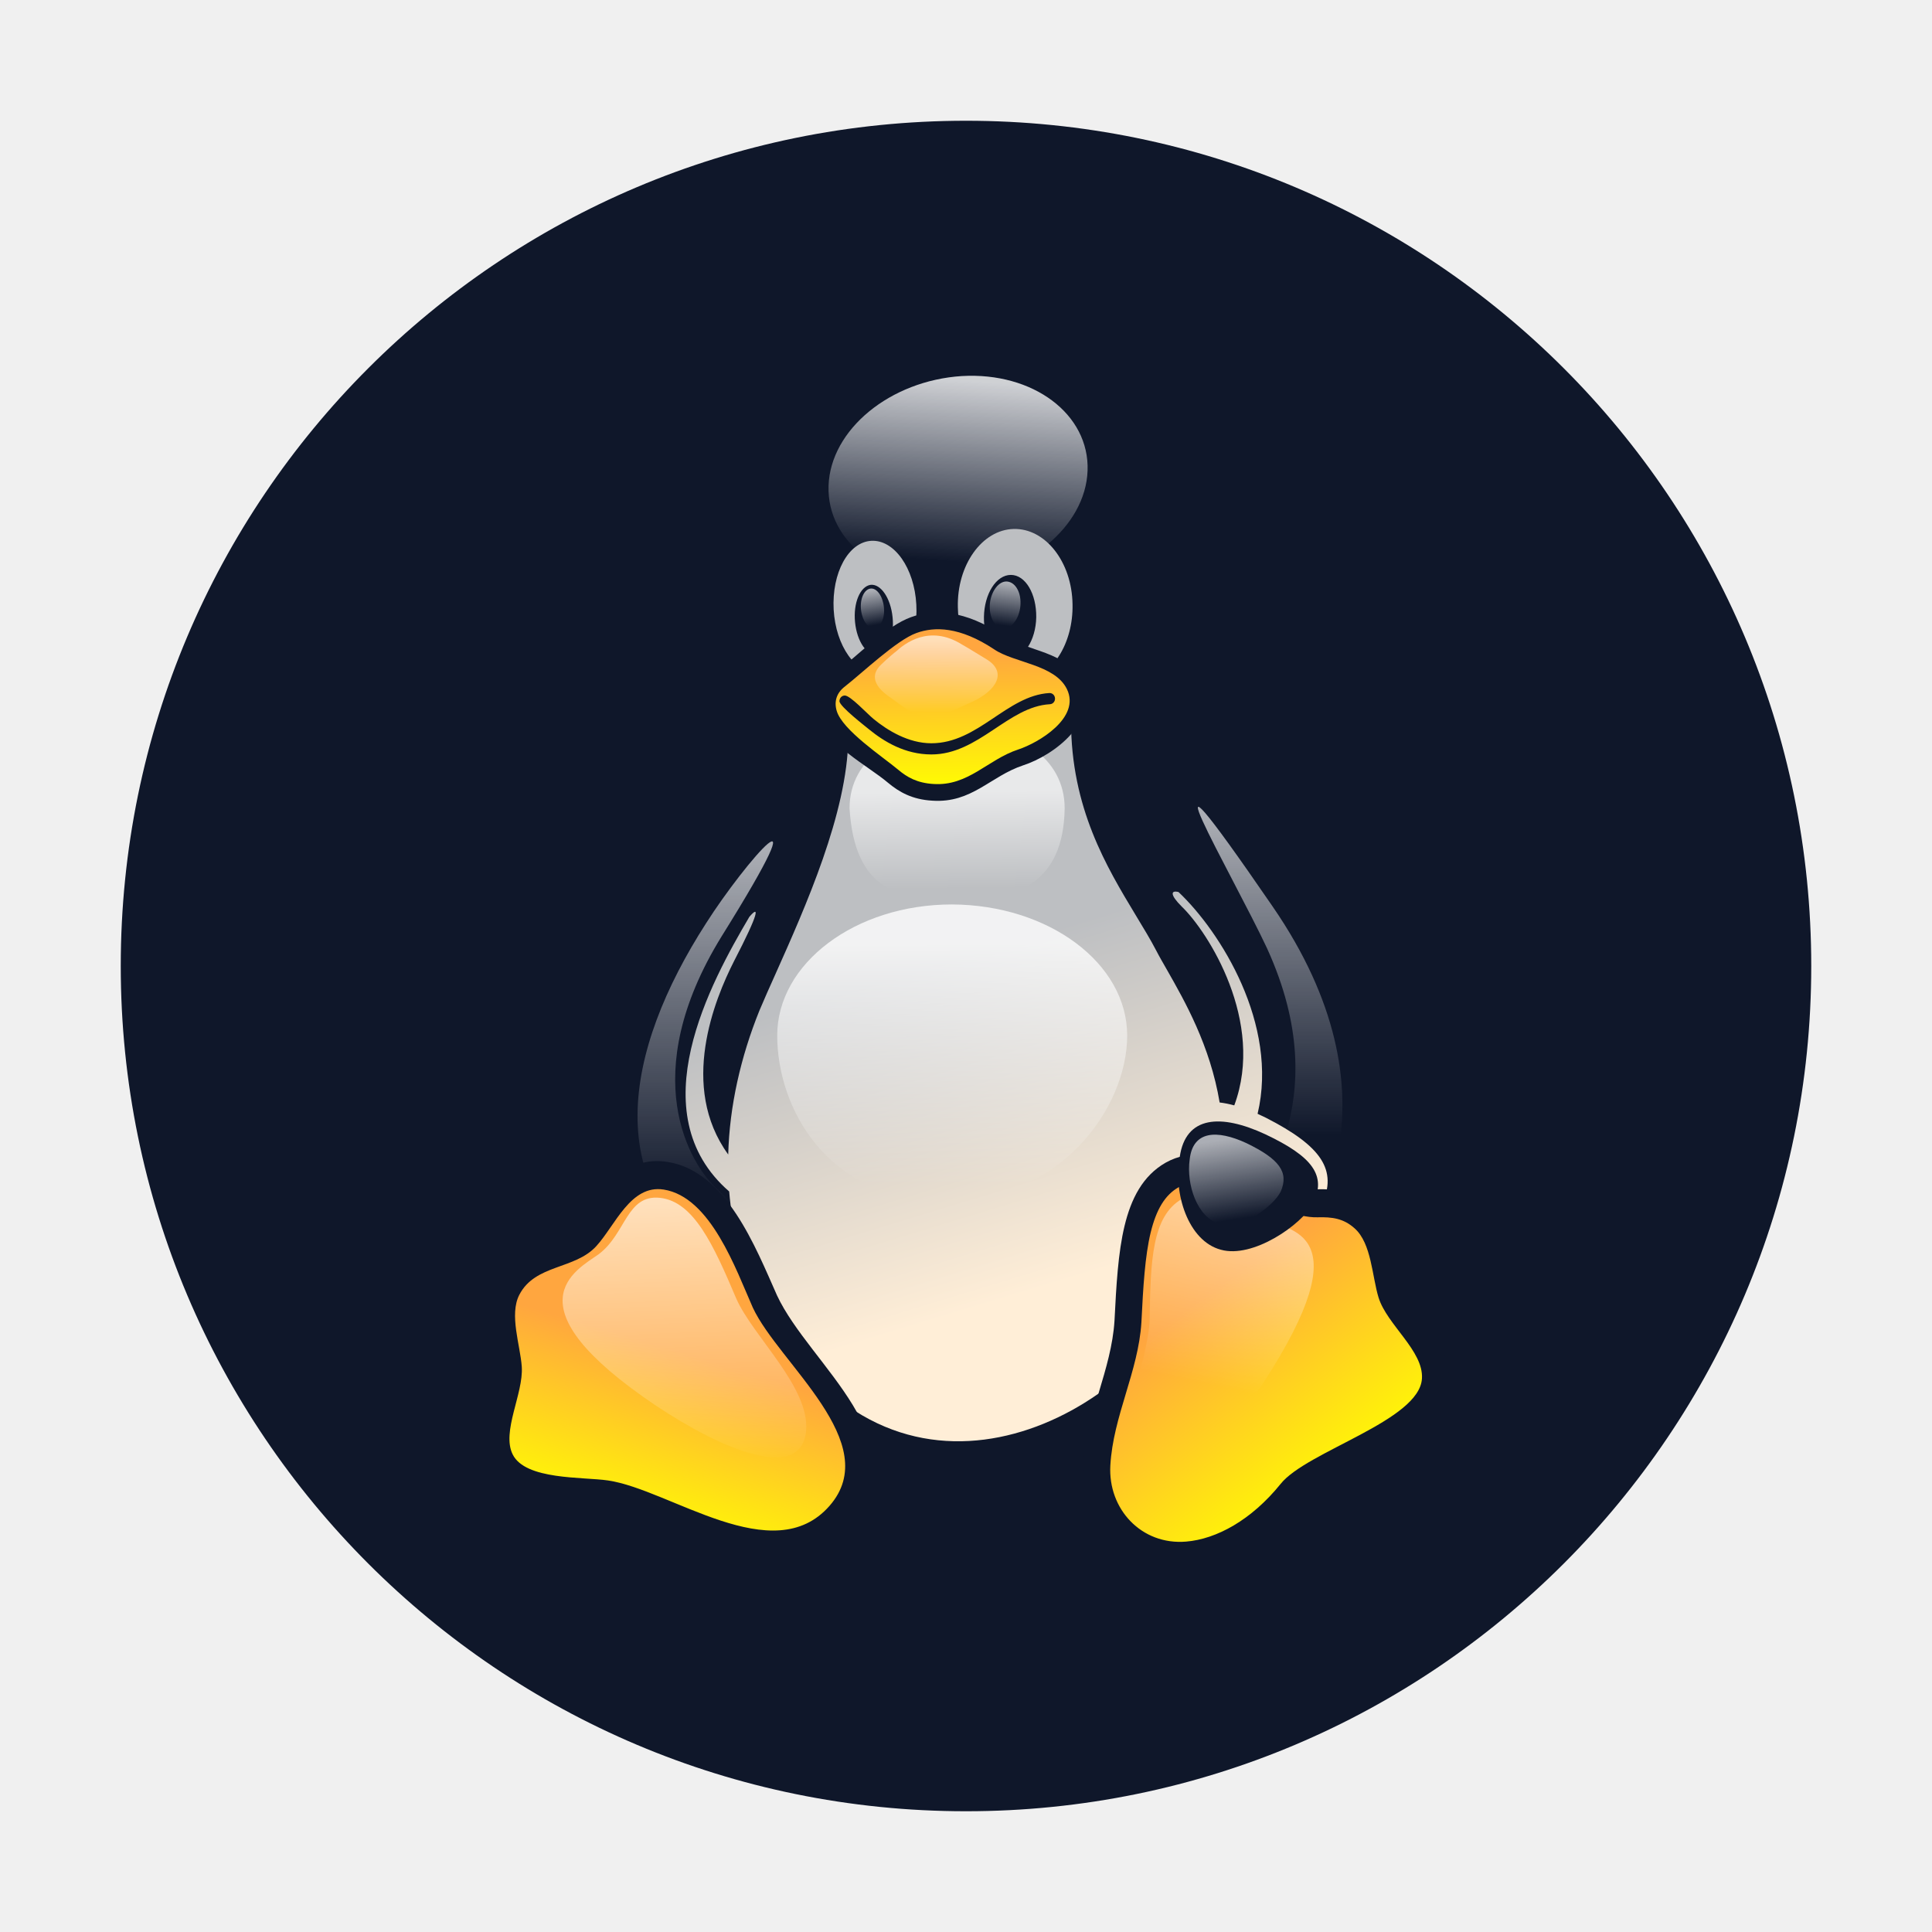
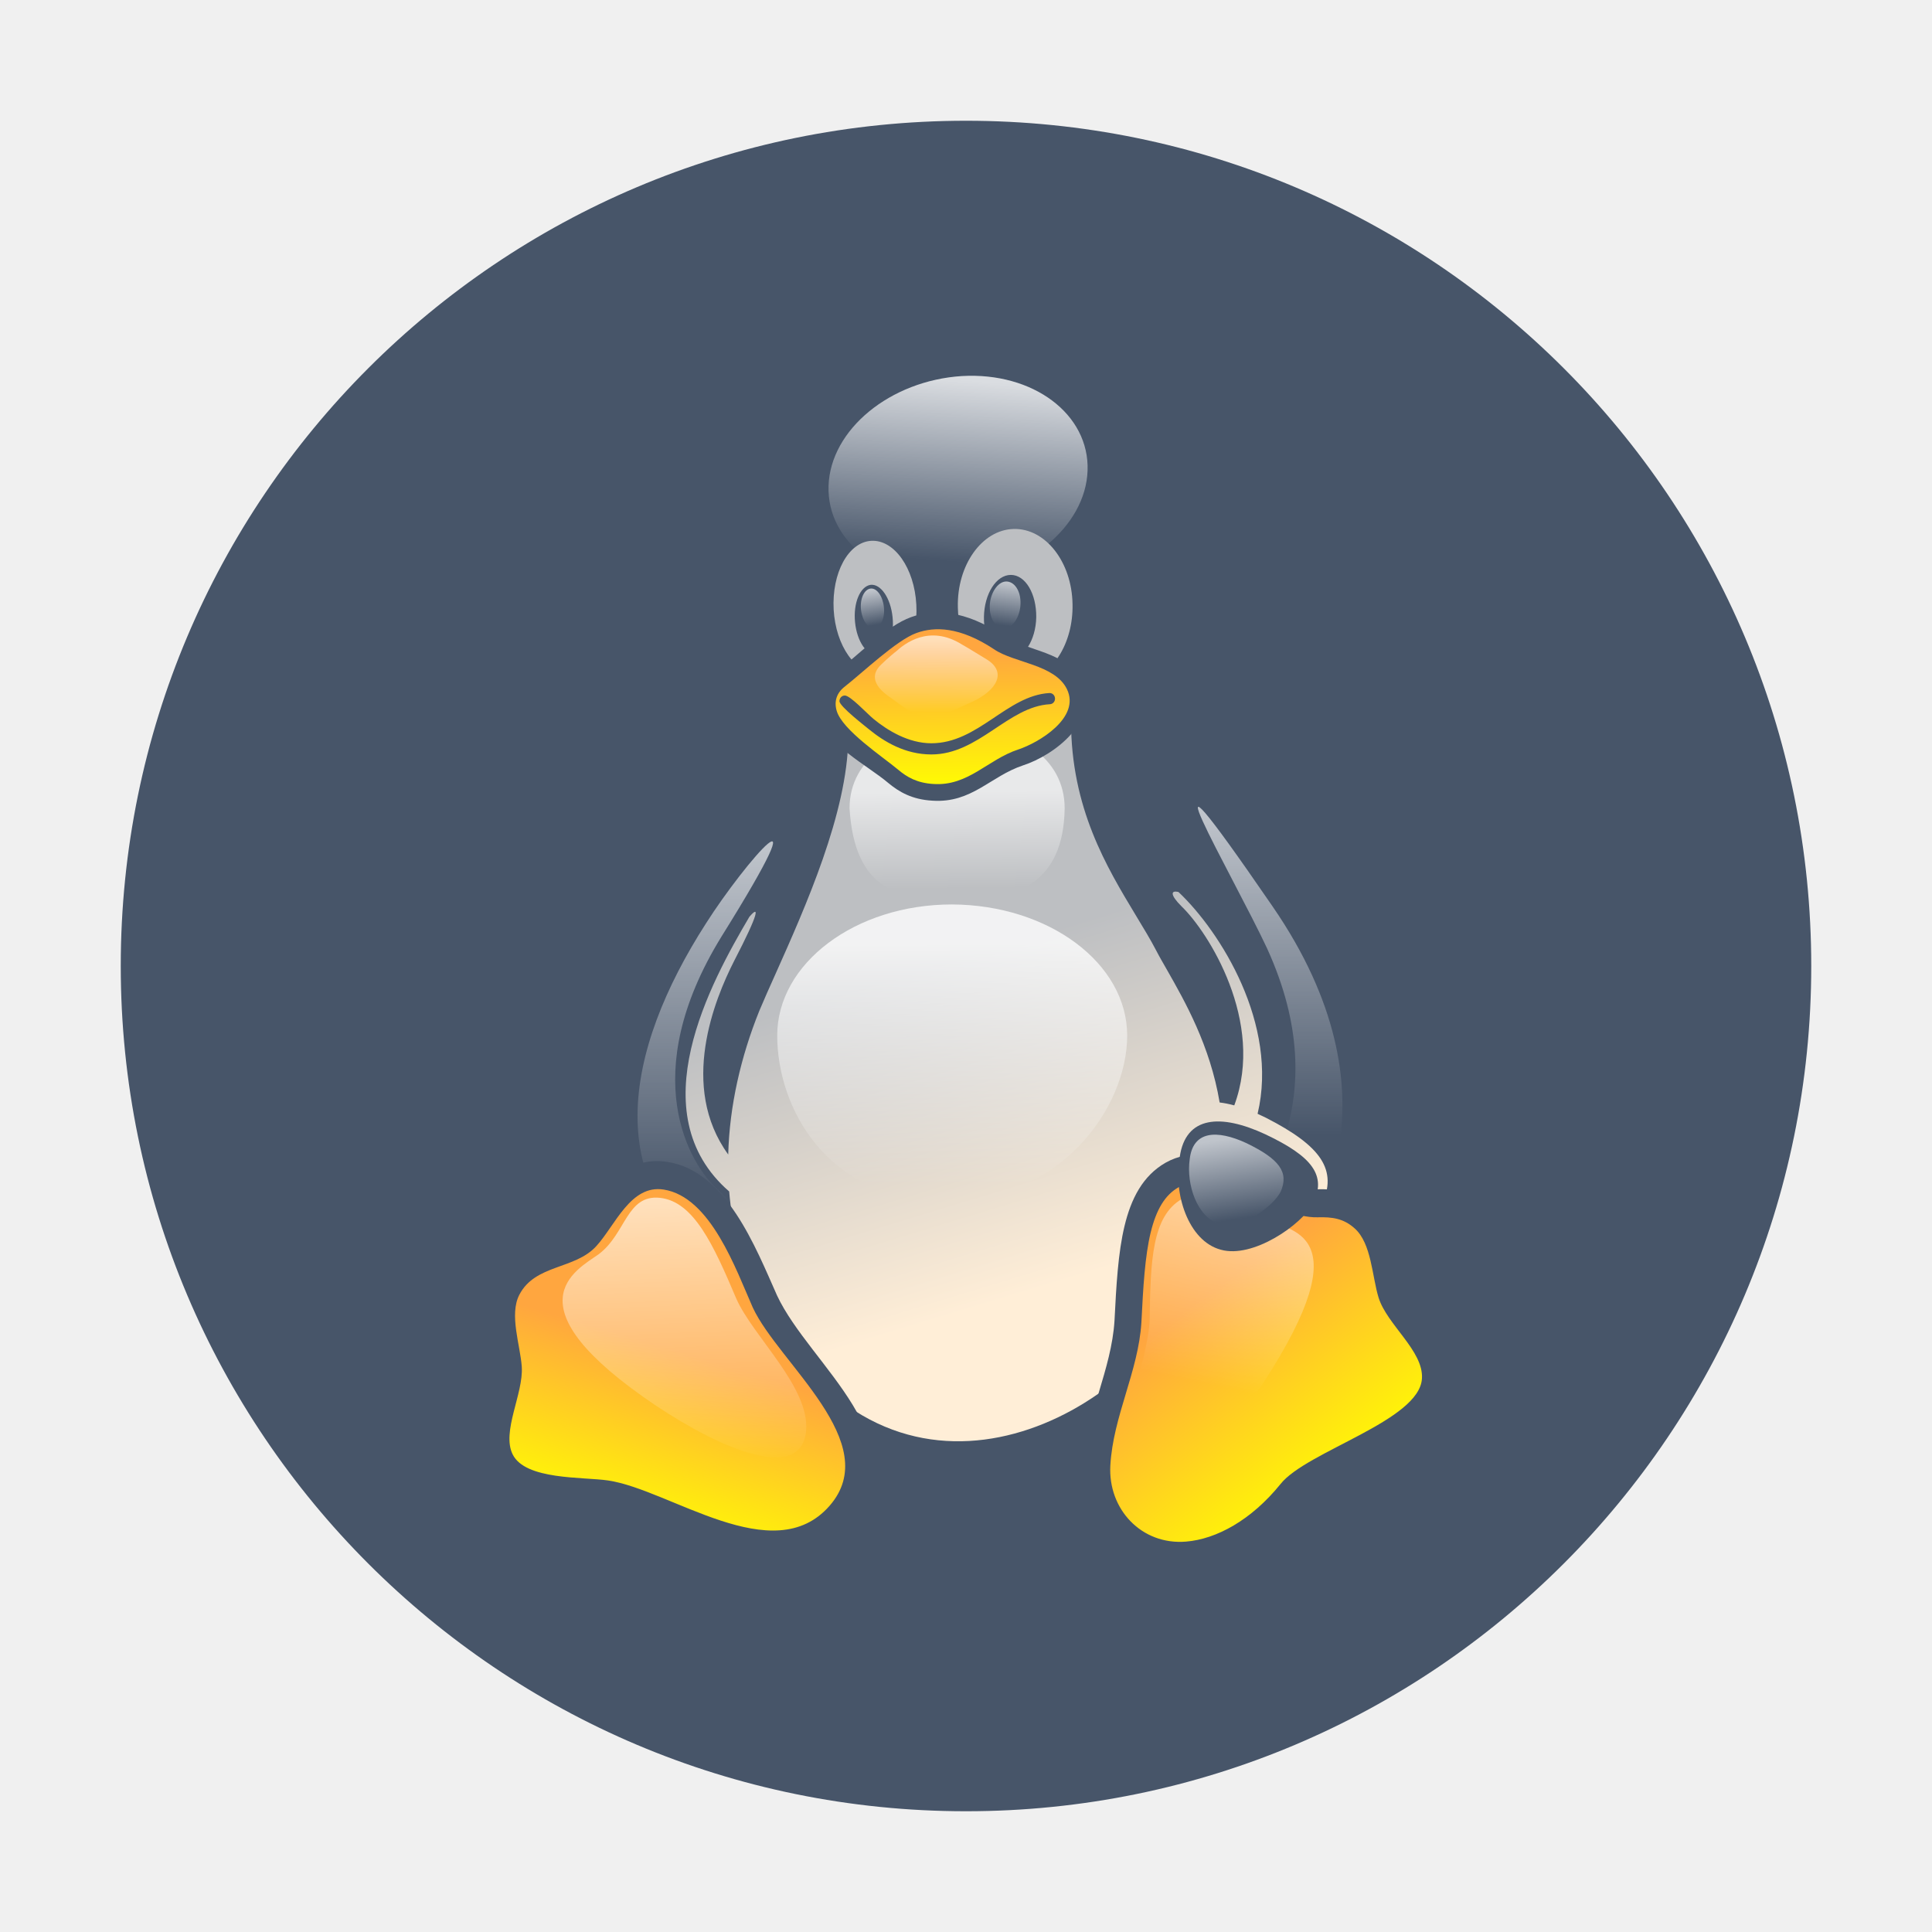
<svg xmlns="http://www.w3.org/2000/svg" viewBox="0 0 14 14" fill="none">
  <g id="linux" clip-path="url(#clip0_0_6)">
-     <path id="Vector" d="M13.125 7C13.125 10.381 10.384 13.125 7 13.125C3.616 13.125 0.875 10.381 0.875 7C0.875 3.616 3.616 0.875 7 0.875C10.384 0.875 13.125 3.616 13.125 7Z" fill="#0F172A" />
-     <path id="Vector_2" d="M4.947 9.586C4.892 9.504 4.844 9.394 4.805 9.262C4.102 8.469 4.645 7.303 5.182 6.51C5.234 6.426 5.29 6.344 5.351 6.266C5.76 5.756 5.866 5.402 5.898 4.923C5.902 4.834 5.894 4.715 5.886 4.58C5.842 3.887 5.77 2.735 7.007 2.633C8.553 2.505 8.427 3.925 8.415 4.757C8.415 4.791 8.414 4.825 8.414 4.857C8.41 5.359 8.672 5.702 8.945 6.061C9.045 6.192 9.146 6.325 9.236 6.468C9.239 6.472 9.242 6.477 9.245 6.481C9.722 7.17 10.194 8.197 9.537 9.172C9.445 9.505 9.305 9.81 9.119 10.059C8.45 10.94 7.855 10.85 7.39 10.78C7.25 10.759 7.122 10.74 7.007 10.75C6.816 10.761 6.663 10.792 6.531 10.819C6.02 10.922 5.821 10.962 4.947 9.586Z" fill="#0F172A" />
+     <path id="Vector" d="M13.125 7C13.125 10.381 10.384 13.125 7 13.125C3.616 13.125 0.875 10.381 0.875 7C0.875 3.616 3.616 0.875 7 0.875C10.384 0.875 13.125 3.616 13.125 7Z" fill="#475569" />
+     <path id="Vector_2" d="M4.947 9.586C4.892 9.504 4.844 9.394 4.805 9.262C4.102 8.469 4.645 7.303 5.182 6.51C5.234 6.426 5.29 6.344 5.351 6.266C5.76 5.756 5.866 5.402 5.898 4.923C5.902 4.834 5.894 4.715 5.886 4.58C5.842 3.887 5.77 2.735 7.007 2.633C8.553 2.505 8.427 3.925 8.415 4.757C8.415 4.791 8.414 4.825 8.414 4.857C8.41 5.359 8.672 5.702 8.945 6.061C9.045 6.192 9.146 6.325 9.236 6.468C9.239 6.472 9.242 6.477 9.245 6.481C9.722 7.17 10.194 8.197 9.537 9.172C9.445 9.505 9.305 9.81 9.119 10.059C8.45 10.94 7.855 10.85 7.39 10.78C7.25 10.759 7.122 10.74 7.007 10.75C6.816 10.761 6.663 10.792 6.531 10.819C6.02 10.922 5.821 10.962 4.947 9.586Z" fill="#475569" />
    <path id="Vector_3" d="M7.881 3.41C7.867 3.818 7.434 4.172 6.915 4.205C6.397 4.238 5.99 3.928 6.004 3.52C6.018 3.112 6.451 2.758 6.97 2.725C7.488 2.695 7.895 3.002 7.881 3.41Z" fill="url(#paint0_linear_0_6)" />
    <path id="Vector_4" fill-rule="evenodd" clip-rule="evenodd" d="M6.941 4.402C6.945 4.623 7.047 4.813 7.19 4.898C6.724 4.856 6.147 5.026 6.147 5.349C6.14 5.893 5.837 6.571 5.619 7.059C5.576 7.155 5.536 7.244 5.503 7.323C5.368 7.657 5.286 8.015 5.277 8.366C4.919 7.873 5.179 7.24 5.319 6.965C5.506 6.604 5.502 6.559 5.43 6.644C5.152 7.116 4.629 8.065 5.284 8.634C5.305 8.889 5.367 9.136 5.477 9.362C6.354 11.131 7.996 10.404 8.537 9.487C8.609 9.357 8.668 9.231 8.714 9.109C8.741 9.126 8.77 9.139 8.801 9.148C9.073 9.228 9.48 8.922 9.578 8.731C9.695 8.478 9.575 8.305 9.174 8.1C9.153 8.09 9.133 8.08 9.113 8.071C9.267 7.423 8.843 6.75 8.54 6.464C8.484 6.45 8.476 6.482 8.563 6.569C8.754 6.752 9.169 7.404 8.944 8.01C8.907 8 8.872 7.993 8.838 7.989C8.769 7.576 8.585 7.254 8.457 7.029C8.428 6.978 8.401 6.932 8.38 6.891C8.337 6.808 8.285 6.723 8.23 6.632C8.019 6.282 7.761 5.856 7.761 5.223C7.728 5.084 7.597 4.992 7.423 4.94C7.625 4.899 7.778 4.663 7.772 4.378C7.767 4.071 7.575 3.827 7.345 3.833C7.116 3.839 6.933 4.095 6.941 4.402ZM7.13 4.47C7.127 4.64 7.208 4.777 7.314 4.777C7.417 4.777 7.506 4.64 7.509 4.473C7.511 4.303 7.431 4.166 7.325 4.166C7.219 4.166 7.133 4.303 7.13 4.47Z" fill="url(#paint1_linear_0_6)" />
    <path id="Vector_5" fill-rule="evenodd" clip-rule="evenodd" d="M6.368 4.878C6.534 4.869 6.655 4.646 6.64 4.381C6.626 4.116 6.48 3.91 6.314 3.919C6.147 3.928 6.027 4.152 6.041 4.417C6.056 4.682 6.202 4.887 6.368 4.878ZM6.468 4.473C6.483 4.613 6.431 4.732 6.357 4.744C6.282 4.753 6.21 4.649 6.196 4.509C6.182 4.369 6.233 4.25 6.308 4.238C6.382 4.229 6.454 4.333 6.468 4.473Z" fill="url(#paint2_linear_0_6)" />
    <path id="Vector_6" d="M7.173 4.375C7.165 4.47 7.208 4.548 7.268 4.553C7.328 4.559 7.385 4.485 7.394 4.393C7.403 4.297 7.36 4.22 7.299 4.214C7.239 4.208 7.182 4.283 7.173 4.375Z" fill="url(#paint3_linear_0_6)" />
    <path id="Vector_7" d="M6.405 4.399C6.414 4.476 6.383 4.545 6.337 4.551C6.291 4.557 6.248 4.497 6.239 4.417C6.231 4.339 6.262 4.271 6.308 4.265C6.354 4.259 6.397 4.321 6.405 4.399Z" fill="url(#paint4_linear_0_6)" />
    <path id="Vector_8" d="M8.168 7.504C8.168 8.028 7.683 8.707 6.852 8.701C5.995 8.707 5.632 8.028 5.632 7.504C5.632 6.98 6.199 6.554 6.898 6.554C7.6 6.557 8.168 6.98 8.168 7.504Z" fill="url(#paint5_linear_0_6)" />
    <path id="Vector_9" d="M7.715 5.858C7.707 6.4 7.366 6.528 6.936 6.528C6.506 6.528 6.193 6.447 6.156 5.858C6.156 5.489 6.506 5.274 6.936 5.274C7.366 5.271 7.715 5.486 7.715 5.858Z" fill="url(#paint6_linear_0_6)" />
    <path id="Vector_10" d="M5.116 6.691C5.397 6.248 5.99 5.566 5.228 6.787C4.609 7.793 4.998 8.439 5.199 8.618C5.778 9.154 5.755 9.514 5.299 9.231C4.322 8.627 4.526 7.609 5.116 6.691Z" fill="url(#paint7_linear_0_6)" />
    <path id="Vector_11" d="M9.182 6.873C8.939 6.352 8.165 5.03 9.22 6.566C10.18 7.957 9.506 8.925 9.386 9.02C9.265 9.115 8.861 9.309 8.979 8.972C9.099 8.636 9.695 7.999 9.182 6.873Z" fill="url(#paint8_linear_0_6)" />
    <path id="Vector_12" d="M4.904 10.982C4.262 10.628 3.331 11.051 3.669 10.092C3.738 9.875 3.568 9.547 3.677 9.336C3.806 9.077 4.084 9.133 4.25 8.96C4.414 8.782 4.517 8.472 4.824 8.52C5.127 8.567 5.331 8.954 5.543 9.431C5.701 9.77 6.257 10.25 6.219 10.631C6.173 11.214 5.534 11.325 4.904 10.982Z" fill="url(#paint9_linear_0_6)" />
-     <path id="Vector_13" fill-rule="evenodd" clip-rule="evenodd" d="M4.321 9.03C4.165 9.201 3.878 9.16 3.763 9.383C3.689 9.527 3.77 9.747 3.781 9.904C3.794 10.099 3.633 10.374 3.715 10.539C3.807 10.726 4.223 10.701 4.406 10.728C4.857 10.794 5.603 11.378 6.011 10.912C6.41 10.456 5.643 9.88 5.455 9.475C5.333 9.2 5.15 8.673 4.809 8.62C4.569 8.583 4.459 8.879 4.321 9.03ZM4.838 8.42C5.262 8.486 5.474 9.036 5.631 9.388C5.869 9.897 6.683 10.445 6.155 11.048C5.676 11.596 4.919 11.008 4.379 10.929C4.109 10.889 3.683 10.918 3.542 10.632C3.42 10.386 3.603 10.164 3.586 9.919C3.572 9.71 3.489 9.486 3.591 9.288C3.73 9.01 3.998 9.077 4.181 8.89C4.374 8.677 4.49 8.365 4.838 8.42Z" fill="#0F172A" />
+     <path id="Vector_13" fill-rule="evenodd" clip-rule="evenodd" d="M4.321 9.03C4.165 9.201 3.878 9.16 3.763 9.383C3.689 9.527 3.77 9.747 3.781 9.904C3.794 10.099 3.633 10.374 3.715 10.539C3.807 10.726 4.223 10.701 4.406 10.728C4.857 10.794 5.603 11.378 6.011 10.912C6.41 10.456 5.643 9.88 5.455 9.475C5.333 9.2 5.15 8.673 4.809 8.62C4.569 8.583 4.459 8.879 4.321 9.03ZM4.838 8.42C5.262 8.486 5.474 9.036 5.631 9.388C5.869 9.897 6.683 10.445 6.155 11.048C5.676 11.596 4.919 11.008 4.379 10.929C4.109 10.889 3.683 10.918 3.542 10.632C3.42 10.386 3.603 10.164 3.586 9.919C3.572 9.71 3.489 9.486 3.591 9.288C3.73 9.01 3.998 9.077 4.181 8.89C4.374 8.677 4.49 8.365 4.838 8.42Z" fill="#475569" />
    <path id="Vector_14" d="M9.354 10.818C9.824 10.226 10.87 10.348 10.165 9.535C10.016 9.359 10.062 8.984 9.879 8.823C9.664 8.627 9.426 8.788 9.208 8.686C8.99 8.576 8.761 8.365 8.495 8.514C8.228 8.666 8.199 9.059 8.174 9.577C8.151 9.949 7.824 10.571 7.999 10.914C8.251 11.444 8.907 11.372 9.354 10.818Z" fill="url(#paint10_linear_0_6)" />
-     <path id="Vector_15" fill-rule="evenodd" clip-rule="evenodd" d="M9.542 8.618C9.662 8.615 9.807 8.623 9.942 8.747C10.111 8.895 10.112 9.138 10.176 9.341C10.251 9.582 10.515 9.719 10.499 10.001C10.473 10.462 9.675 10.573 9.429 10.883C9.193 11.176 8.894 11.35 8.611 11.373C8.181 11.409 7.826 11.048 7.851 10.607C7.872 10.25 8.054 9.925 8.076 9.571C8.089 9.314 8.102 9.077 8.149 8.883C8.196 8.688 8.28 8.52 8.447 8.425C8.814 8.22 9.167 8.628 9.542 8.618ZM8.541 8.603C8.442 8.659 8.379 8.764 8.338 8.932C8.297 9.103 8.284 9.322 8.271 9.583C8.249 9.938 8.066 10.262 8.046 10.619C8.028 10.936 8.272 11.198 8.595 11.171C8.815 11.153 9.068 11.015 9.279 10.754C9.467 10.516 10.287 10.296 10.304 9.989C10.316 9.789 10.052 9.601 9.99 9.404C9.942 9.249 9.939 9.01 9.816 8.901C9.736 8.829 9.653 8.818 9.547 8.821C9.238 8.829 8.827 8.443 8.541 8.603Z" fill="#0F172A" />
+     <path id="Vector_15" fill-rule="evenodd" clip-rule="evenodd" d="M9.542 8.618C9.662 8.615 9.807 8.623 9.942 8.747C10.111 8.895 10.112 9.138 10.176 9.341C10.251 9.582 10.515 9.719 10.499 10.001C10.473 10.462 9.675 10.573 9.429 10.883C9.193 11.176 8.894 11.35 8.611 11.373C8.181 11.409 7.826 11.048 7.851 10.607C7.872 10.25 8.054 9.925 8.076 9.571C8.089 9.314 8.102 9.077 8.149 8.883C8.196 8.688 8.28 8.52 8.447 8.425C8.814 8.22 9.167 8.628 9.542 8.618ZM8.541 8.603C8.442 8.659 8.379 8.764 8.338 8.932C8.297 9.103 8.284 9.322 8.271 9.583C8.249 9.938 8.066 10.262 8.046 10.619C8.028 10.936 8.272 11.198 8.595 11.171C8.815 11.153 9.068 11.015 9.279 10.754C9.467 10.516 10.287 10.296 10.304 9.989C10.316 9.789 10.052 9.601 9.99 9.404C9.942 9.249 9.939 9.01 9.816 8.901C9.736 8.829 9.653 8.818 9.547 8.821C9.238 8.829 8.827 8.443 8.541 8.603Z" fill="#475569" />
    <path id="Vector_16" d="M9.151 10.026C9.878 8.91 9.337 8.919 9.153 8.832C8.97 8.743 8.778 8.567 8.563 8.689C8.348 8.814 8.337 9.136 8.331 9.559C8.322 9.863 8.079 10.372 8.225 10.655C8.403 10.985 8.832 10.506 9.151 10.026Z" fill="url(#paint11_linear_0_6)" />
    <path id="Vector_17" d="M4.755 10.187C3.666 9.455 4.176 9.204 4.339 9.088C4.537 8.939 4.54 8.654 4.783 8.68C5.027 8.707 5.17 9.02 5.334 9.407C5.454 9.684 5.872 10.053 5.841 10.372C5.801 10.747 5.225 10.5 4.755 10.187Z" fill="url(#paint12_linear_0_6)" />
-     <path id="Vector_18" d="M9.515 8.722C9.429 8.877 9.079 9.121 8.847 9.056C8.609 8.993 8.5 8.645 8.549 8.383C8.592 8.085 8.847 8.07 9.168 8.219C9.509 8.38 9.615 8.517 9.515 8.722Z" fill="#0F172A" />
+     <path id="Vector_18" d="M9.515 8.722C9.429 8.877 9.079 9.121 8.847 9.056C8.609 8.993 8.5 8.645 8.549 8.383C8.592 8.085 8.847 8.07 9.168 8.219C9.509 8.38 9.615 8.517 9.515 8.722Z" fill="#475569" />
    <path id="Vector_19" d="M9.28 8.636C9.225 8.743 8.996 8.913 8.836 8.868C8.675 8.823 8.595 8.582 8.621 8.401C8.644 8.195 8.815 8.183 9.033 8.284C9.268 8.398 9.343 8.493 9.28 8.636Z" fill="url(#paint13_linear_0_6)" />
    <path id="Vector_20" d="M6.316 4.75C6.431 4.64 6.709 4.304 7.236 4.655C7.334 4.72 7.414 4.726 7.6 4.81C7.976 4.971 7.798 5.358 7.397 5.489C7.225 5.545 7.07 5.763 6.761 5.742C6.494 5.727 6.425 5.545 6.262 5.447C5.972 5.277 5.929 5.048 6.087 4.926C6.245 4.804 6.305 4.759 6.316 4.75Z" fill="url(#paint14_linear_0_6)" />
-     <path id="Vector_21" fill-rule="evenodd" clip-rule="evenodd" d="M6.122 4.975C6.062 5.021 6.043 5.083 6.063 5.151C6.104 5.291 6.397 5.484 6.509 5.578C6.573 5.632 6.646 5.674 6.764 5.681C7.017 5.698 7.158 5.503 7.379 5.431C7.525 5.383 7.833 5.201 7.731 4.993C7.644 4.815 7.35 4.804 7.205 4.706C6.954 4.539 6.771 4.54 6.641 4.587C6.498 4.638 6.251 4.874 6.122 4.975ZM6.602 4.472C6.772 4.411 6.992 4.42 7.268 4.604C7.45 4.726 7.726 4.714 7.835 4.938C7.975 5.222 7.637 5.474 7.414 5.546C7.176 5.625 7.043 5.821 6.757 5.802C6.609 5.794 6.514 5.738 6.436 5.673C6.274 5.537 6.001 5.408 5.939 5.193C5.904 5.074 5.954 4.953 6.052 4.877C6.21 4.755 6.423 4.536 6.602 4.472Z" fill="#0F172A" />
-     <path id="Vector_22" fill-rule="evenodd" clip-rule="evenodd" d="M7.645 5.061C7.646 5.083 7.63 5.102 7.608 5.103C7.305 5.12 7.092 5.467 6.749 5.467C6.558 5.467 6.406 5.374 6.297 5.285C6.276 5.267 6.083 5.119 6.083 5.081C6.083 5.058 6.1 5.04 6.122 5.04C6.162 5.04 6.284 5.172 6.329 5.209C6.431 5.293 6.583 5.386 6.749 5.386C7.088 5.386 7.296 5.04 7.604 5.022C7.626 5.021 7.644 5.038 7.645 5.061Z" fill="#0F172A" />
+     <path id="Vector_21" fill-rule="evenodd" clip-rule="evenodd" d="M6.122 4.975C6.062 5.021 6.043 5.083 6.063 5.151C6.104 5.291 6.397 5.484 6.509 5.578C6.573 5.632 6.646 5.674 6.764 5.681C7.017 5.698 7.158 5.503 7.379 5.431C7.525 5.383 7.833 5.201 7.731 4.993C7.644 4.815 7.35 4.804 7.205 4.706C6.954 4.539 6.771 4.54 6.641 4.587C6.498 4.638 6.251 4.874 6.122 4.975ZM6.602 4.472C6.772 4.411 6.992 4.42 7.268 4.604C7.45 4.726 7.726 4.714 7.835 4.938C7.975 5.222 7.637 5.474 7.414 5.546C7.176 5.625 7.043 5.821 6.757 5.802C6.609 5.794 6.514 5.738 6.436 5.673C6.274 5.537 6.001 5.408 5.939 5.193C5.904 5.074 5.954 4.953 6.052 4.877C6.21 4.755 6.423 4.536 6.602 4.472Z" fill="#475569" />
+     <path id="Vector_22" fill-rule="evenodd" clip-rule="evenodd" d="M7.645 5.061C7.646 5.083 7.63 5.102 7.608 5.103C7.305 5.12 7.092 5.467 6.749 5.467C6.558 5.467 6.406 5.374 6.297 5.285C6.276 5.267 6.083 5.119 6.083 5.081C6.083 5.058 6.1 5.04 6.122 5.04C6.162 5.04 6.284 5.172 6.329 5.209C6.431 5.293 6.583 5.386 6.749 5.386C7.088 5.386 7.296 5.04 7.604 5.022C7.626 5.021 7.644 5.038 7.645 5.061Z" fill="#475569" />
    <path id="Vector_23" d="M6.494 4.72C6.552 4.667 6.732 4.521 6.97 4.67C7.022 4.699 7.073 4.732 7.148 4.777C7.3 4.869 7.225 5.003 7.042 5.087C6.959 5.122 6.821 5.2 6.718 5.194C6.603 5.182 6.526 5.104 6.451 5.054C6.311 4.959 6.32 4.878 6.385 4.816C6.434 4.768 6.489 4.723 6.494 4.72Z" fill="url(#paint15_linear_0_6)" />
  </g>
  <defs>
    <linearGradient id="paint0_linear_0_6" x1="7.025" y1="2.759" x2="6.928" y2="4.071" gradientUnits="userSpaceOnUse">
      <stop stop-color="white" stop-opacity="0.8" />
      <stop offset="1" stop-color="white" stop-opacity="0" />
    </linearGradient>
    <linearGradient id="paint1_linear_0_6" x1="5.642" y1="9.919" x2="4.922" y2="7.556" gradientUnits="userSpaceOnUse">
      <stop stop-color="#FFEED7" />
      <stop offset="1" stop-color="#BDBFC2" />
    </linearGradient>
    <linearGradient id="paint2_linear_0_6" x1="5.642" y1="9.919" x2="4.922" y2="7.556" gradientUnits="userSpaceOnUse">
      <stop stop-color="#FFEED7" />
      <stop offset="1" stop-color="#BDBFC2" />
    </linearGradient>
    <linearGradient id="paint3_linear_0_6" x1="7.292" y1="4.224" x2="7.251" y2="4.53" gradientUnits="userSpaceOnUse">
      <stop stop-color="white" stop-opacity="0.65" />
      <stop offset="1" stop-color="white" stop-opacity="0" />
    </linearGradient>
    <linearGradient id="paint4_linear_0_6" x1="6.315" y1="4.28" x2="6.359" y2="4.527" gradientUnits="userSpaceOnUse">
      <stop stop-color="white" stop-opacity="0.65" />
      <stop offset="1" stop-color="white" stop-opacity="0" />
    </linearGradient>
    <linearGradient id="paint5_linear_0_6" x1="6.896" y1="6.838" x2="6.903" y2="8.587" gradientUnits="userSpaceOnUse">
      <stop stop-color="white" stop-opacity="0.8" />
      <stop offset="1" stop-color="white" stop-opacity="0" />
    </linearGradient>
    <linearGradient id="paint6_linear_0_6" x1="6.935" y1="5.742" x2="6.943" y2="6.437" gradientUnits="userSpaceOnUse">
      <stop stop-color="white" stop-opacity="0.65" />
      <stop offset="1" stop-color="white" stop-opacity="0" />
    </linearGradient>
    <linearGradient id="paint7_linear_0_6" x1="5.128" y1="6.171" x2="5.128" y2="8.723" gradientUnits="userSpaceOnUse">
      <stop stop-color="white" stop-opacity="0.65" />
      <stop offset="1" stop-color="white" stop-opacity="0" />
    </linearGradient>
    <linearGradient id="paint8_linear_0_6" x1="9.202" y1="5.922" x2="9.201" y2="8.227" gradientUnits="userSpaceOnUse">
      <stop stop-color="white" stop-opacity="0.65" />
      <stop offset="1" stop-color="white" stop-opacity="0" />
    </linearGradient>
    <linearGradient id="paint9_linear_0_6" x1="5" y1="9.816" x2="4.609" y2="11.122" gradientUnits="userSpaceOnUse">
      <stop stop-color="#FFA63F" />
      <stop offset="1" stop-color="#FFFF00" />
    </linearGradient>
    <linearGradient id="paint10_linear_0_6" x1="8.698" y1="9.419" x2="9.741" y2="10.841" gradientUnits="userSpaceOnUse">
      <stop stop-color="#FFA63F" />
      <stop offset="1" stop-color="#FFFF00" />
    </linearGradient>
    <linearGradient id="paint11_linear_0_6" x1="8.977" y1="8.283" x2="8.613" y2="10.002" gradientUnits="userSpaceOnUse">
      <stop stop-color="white" stop-opacity="0.65" />
      <stop offset="1" stop-color="white" stop-opacity="0" />
    </linearGradient>
    <linearGradient id="paint12_linear_0_6" x1="4.92" y1="8.708" x2="4.993" y2="10.642" gradientUnits="userSpaceOnUse">
      <stop stop-color="white" stop-opacity="0.65" />
      <stop offset="1" stop-color="white" stop-opacity="0" />
    </linearGradient>
    <linearGradient id="paint13_linear_0_6" x1="8.914" y1="8.252" x2="8.999" y2="8.83" gradientUnits="userSpaceOnUse">
      <stop stop-color="white" stop-opacity="0.65" />
      <stop offset="1" stop-color="white" stop-opacity="0" />
    </linearGradient>
    <linearGradient id="paint14_linear_0_6" x1="6.897" y1="4.718" x2="6.904" y2="5.736" gradientUnits="userSpaceOnUse">
      <stop stop-color="#FFA63F" />
      <stop offset="1" stop-color="#FFFF00" />
    </linearGradient>
    <linearGradient id="paint15_linear_0_6" x1="6.786" y1="4.622" x2="6.784" y2="5.16" gradientUnits="userSpaceOnUse">
      <stop stop-color="white" stop-opacity="0.65" />
      <stop offset="1" stop-color="white" stop-opacity="0" />
    </linearGradient>
    <clipPath id="clip0_0_6">
      <rect width="14" height="14" fill="white" />
    </clipPath>
  </defs>
</svg>
